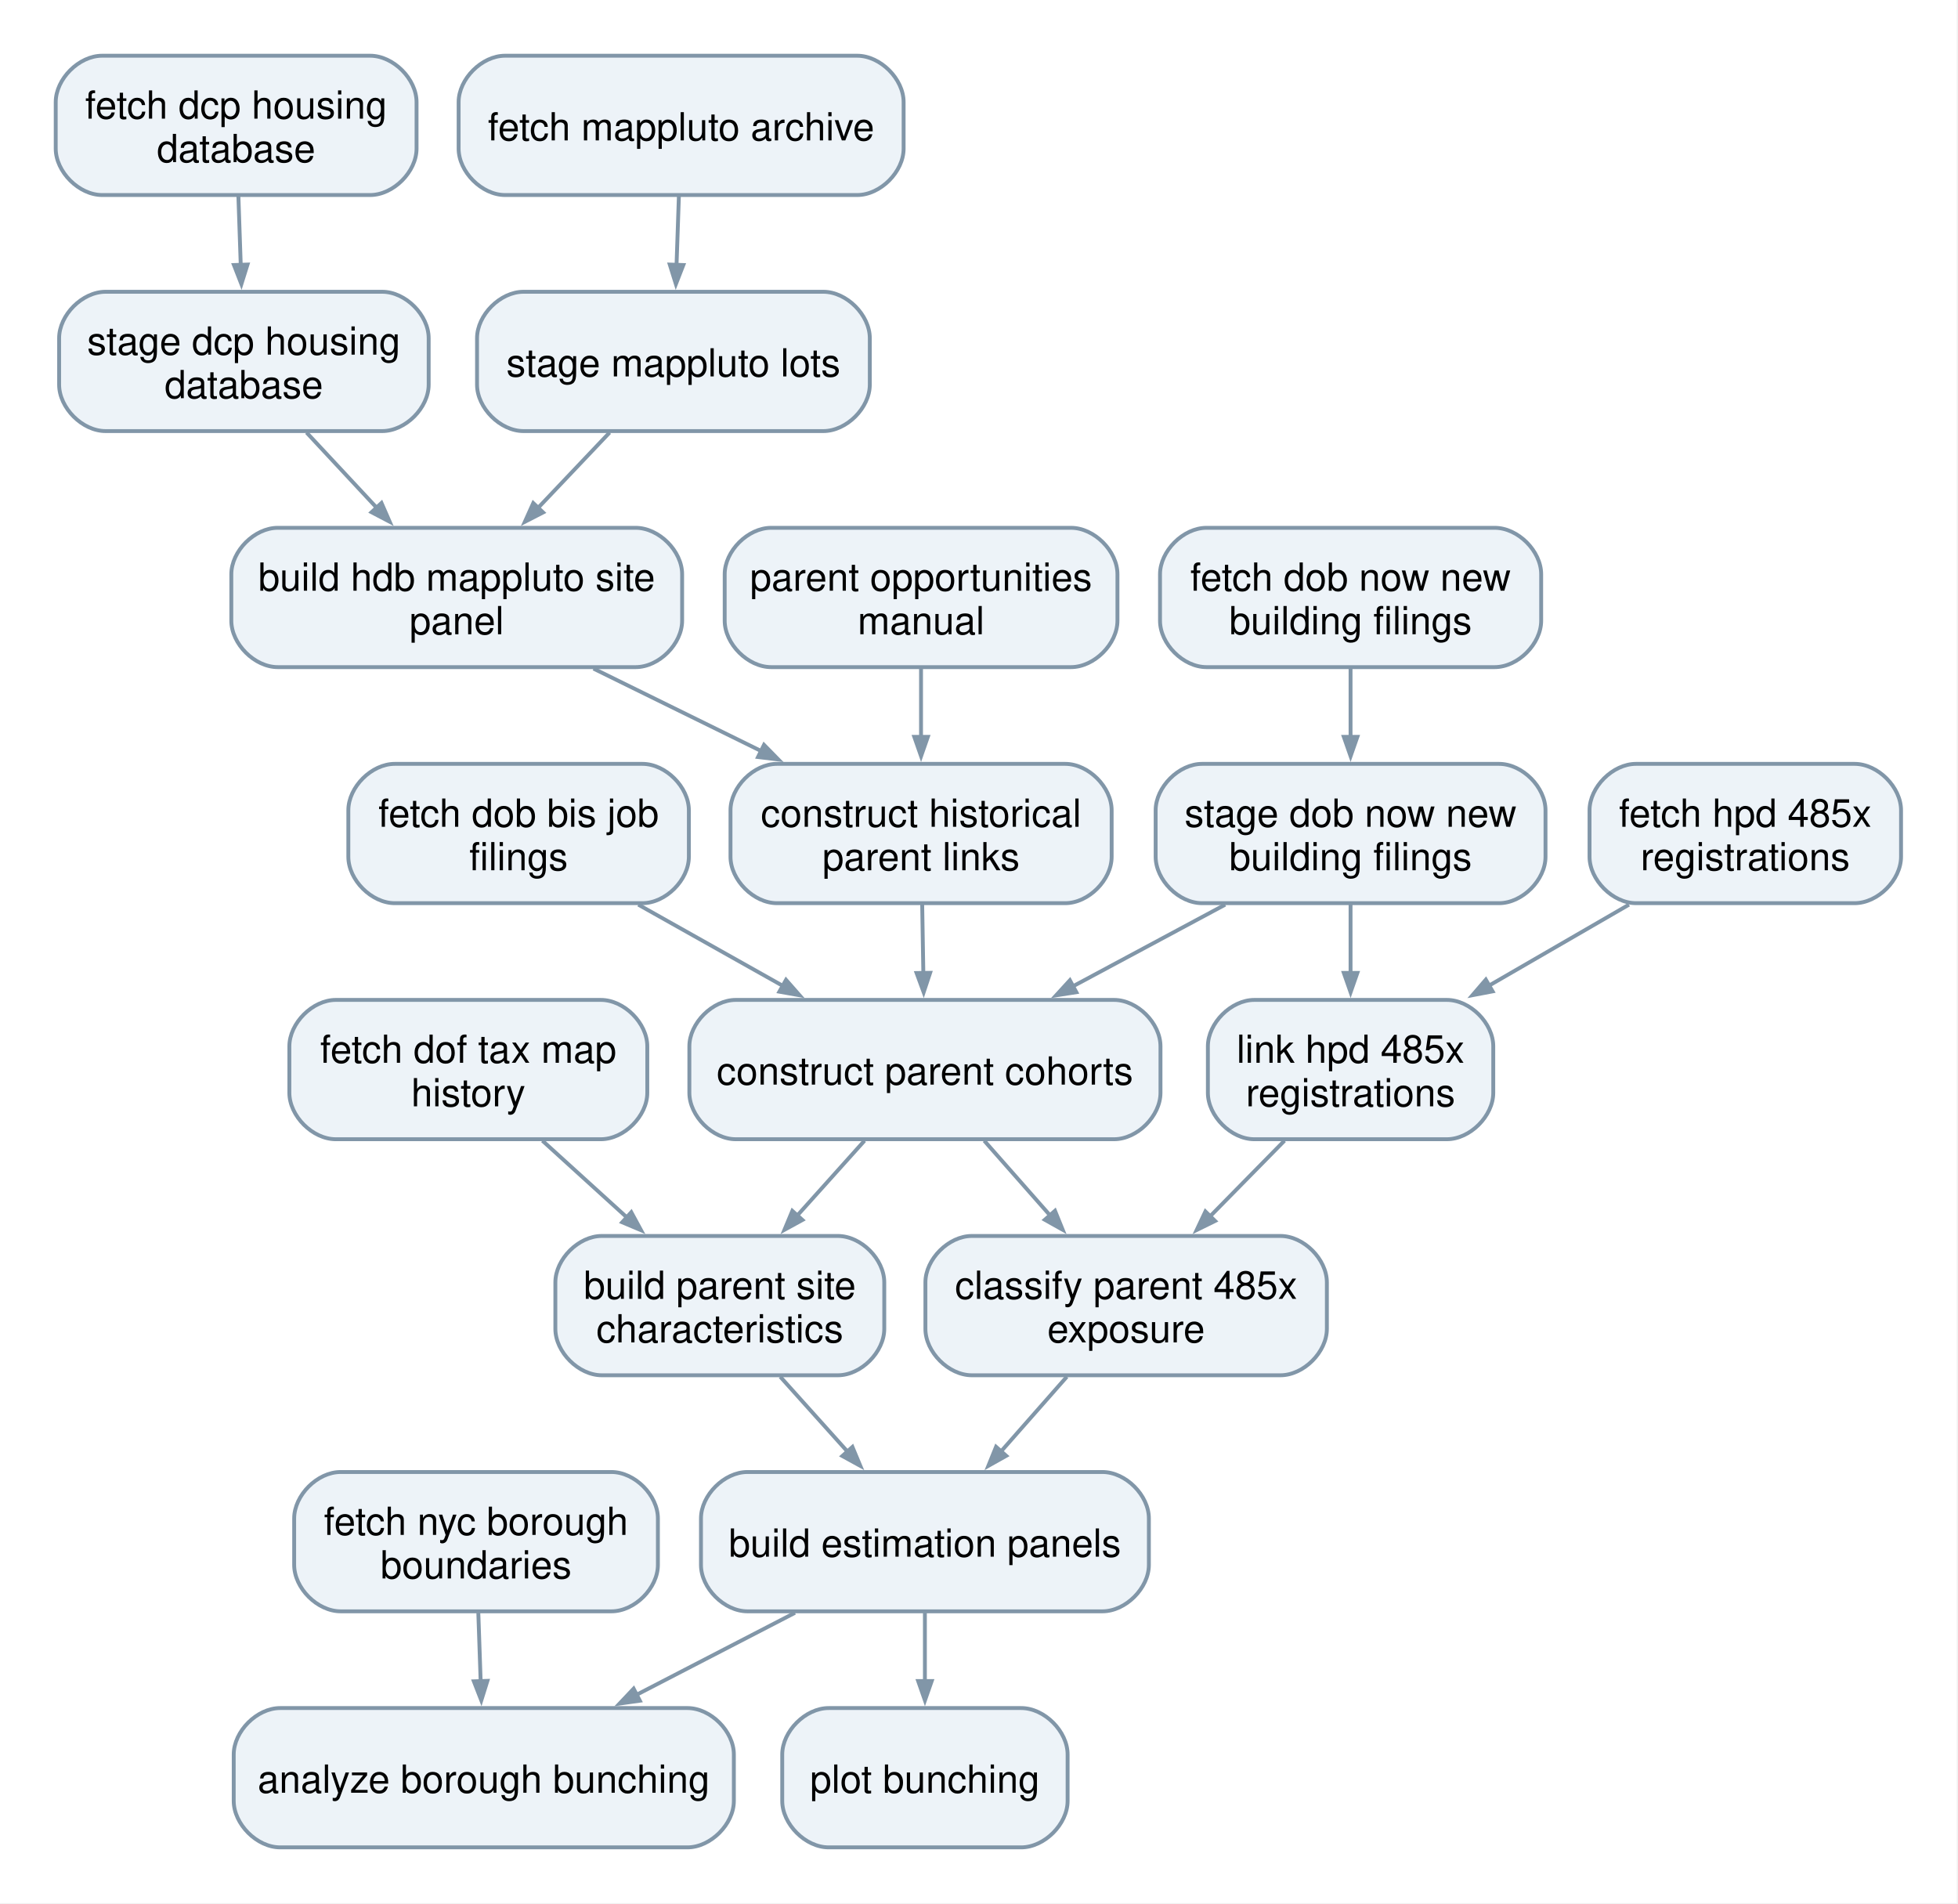
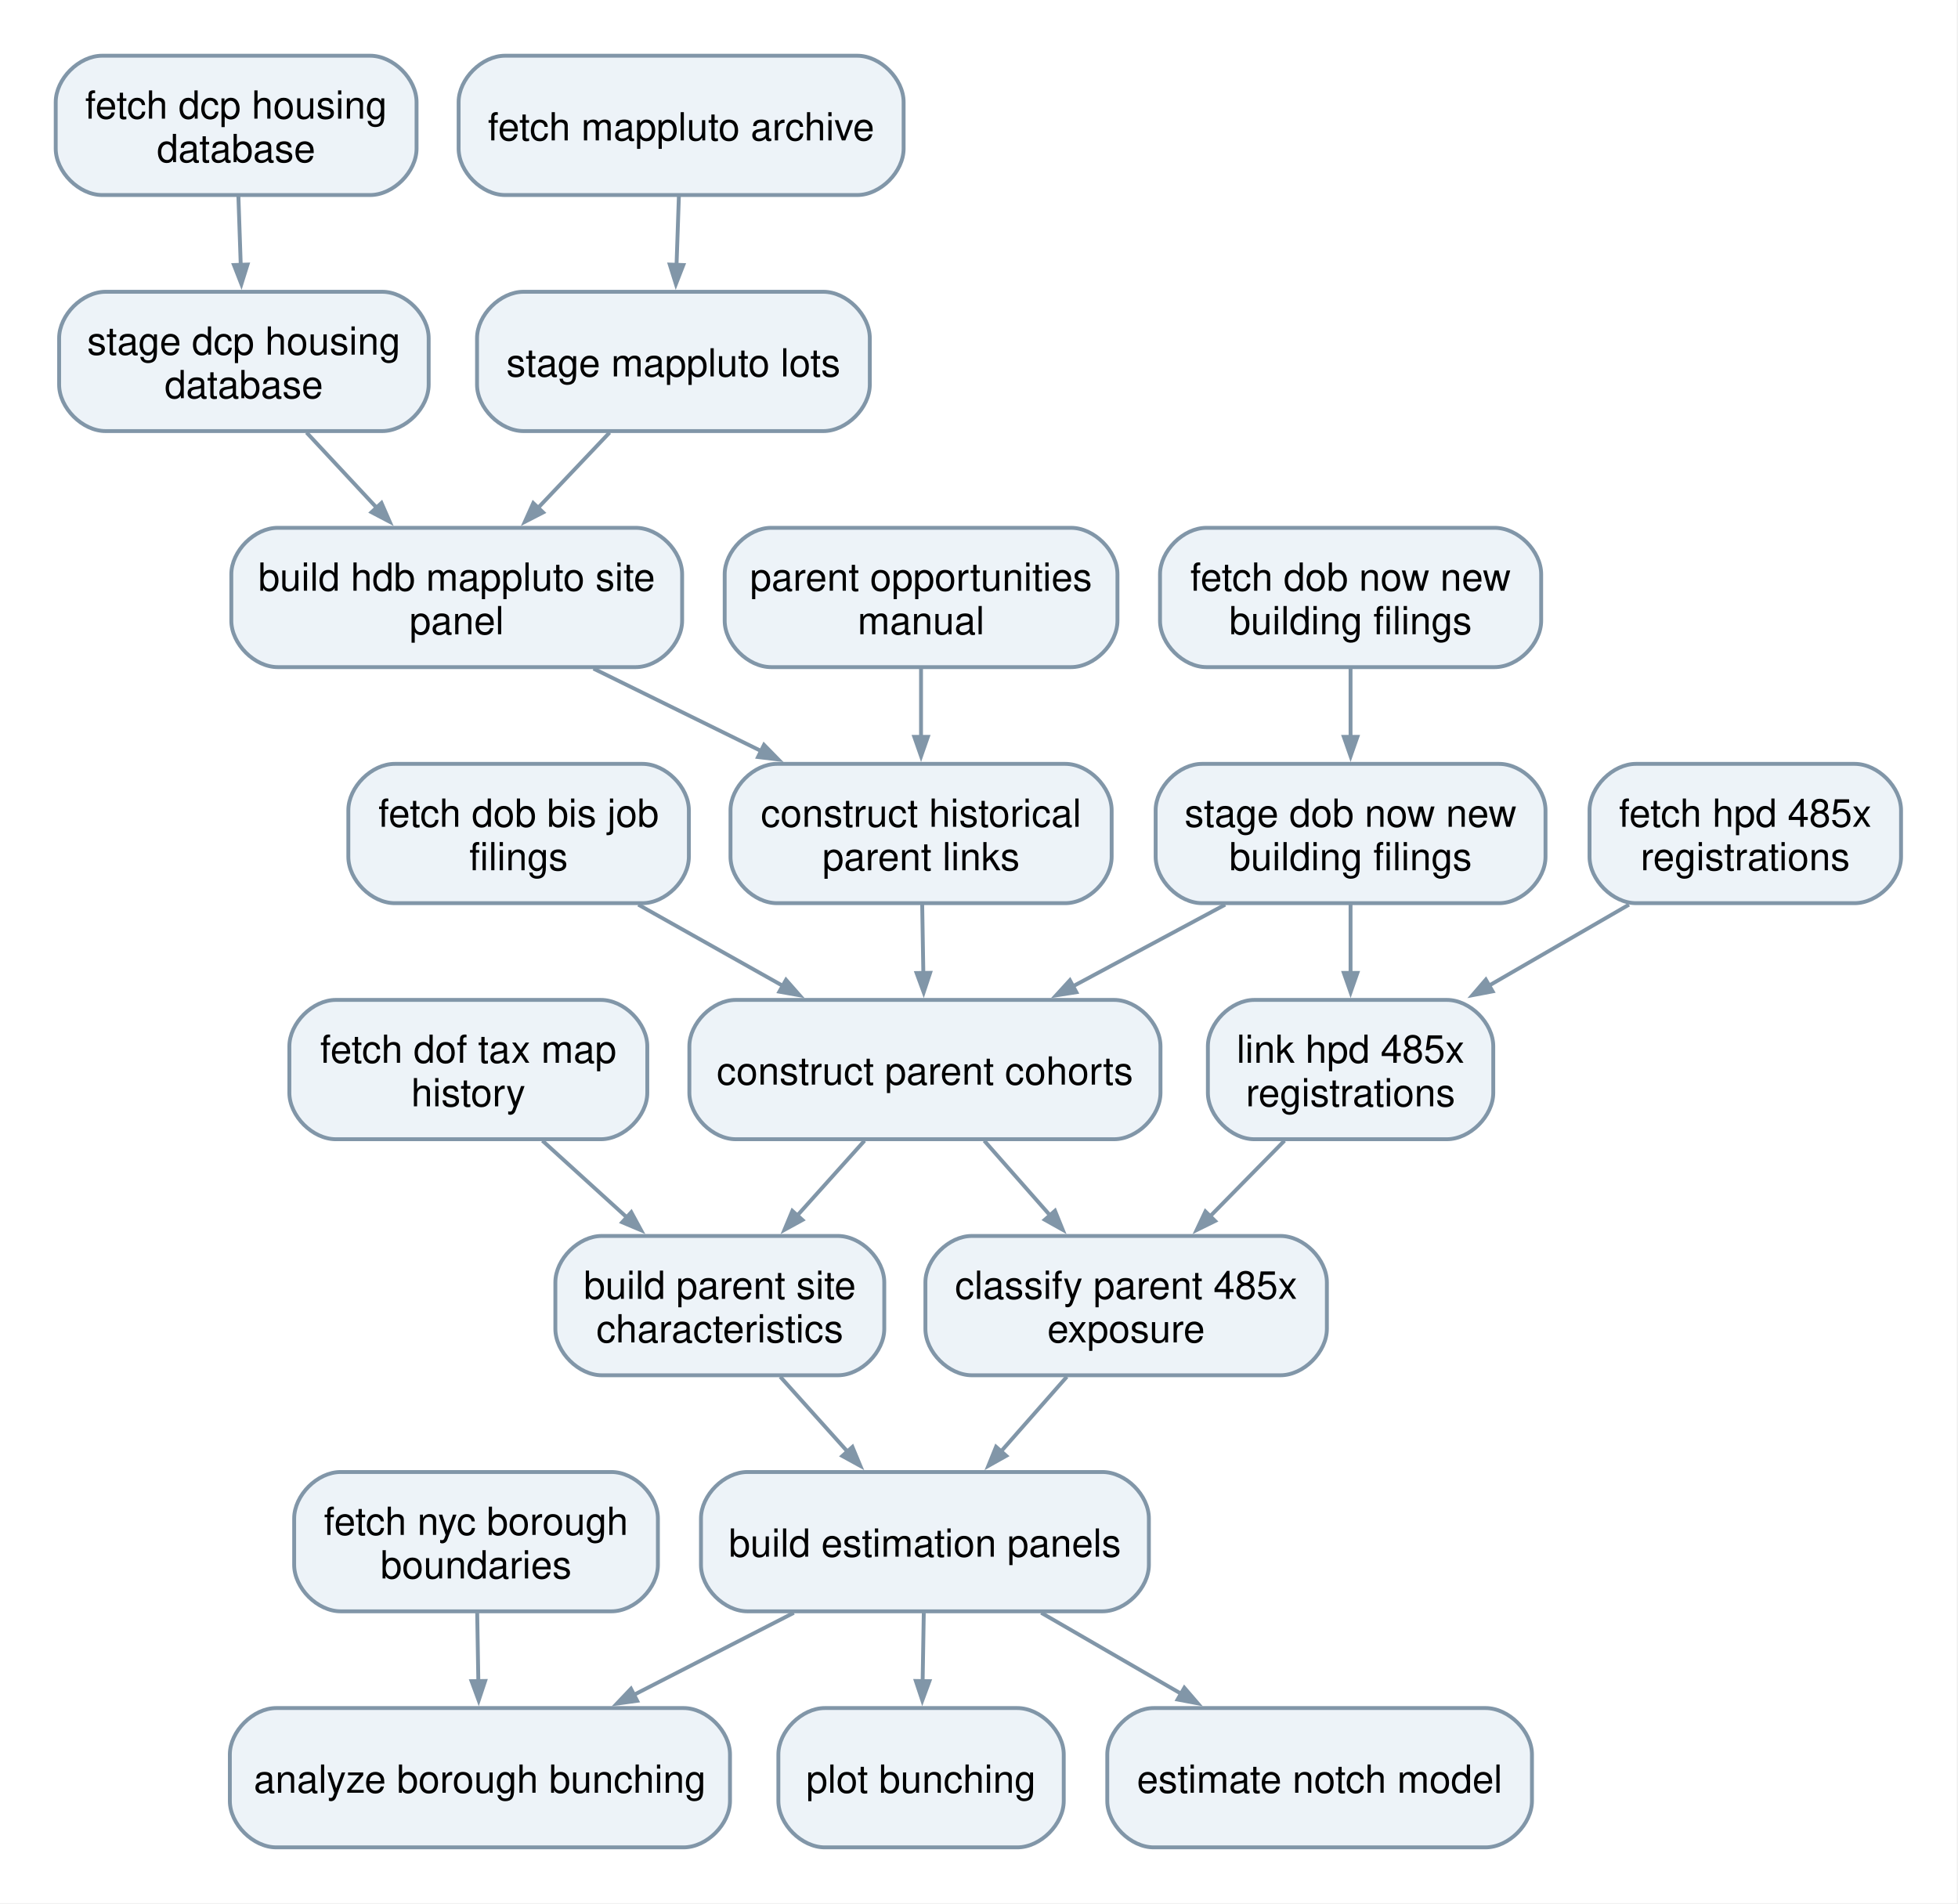
<svg xmlns="http://www.w3.org/2000/svg" width="506pt" height="492pt" viewBox="0.00 0.00 506.00 492.00">
  <g id="graph0" class="graph" transform="scale(1 1) rotate(0) translate(14.4 477.4)">
    <polygon fill="white" stroke="none" points="-14.4,14.4 -14.4,-477.4 491.27,-477.4 491.27,14.4 -14.4,14.4" />
    <g id="node1" class="node">
-       <path fill="#edf3f8" stroke="#8196a8" d="M163.25,-36C163.25,-36 58,-36 58,-36 52,-36 46,-30 46,-24 46,-24 46,-12 46,-12 46,-6 52,0 58,0 58,0 163.25,0 163.25,0 169.25,0 175.25,-6 175.25,-12 175.25,-12 175.25,-24 175.25,-24 175.25,-30 169.25,-36 163.25,-36" />
-       <text xml:space="preserve" text-anchor="middle" x="110.62" y="-14.12" font-family="Helvetica,sans-Serif" font-size="10.00">analyze borough bunching</text>
+       <path fill="#edf3f8" stroke="#8196a8" d="M162.25,-36C162.25,-36 57,-36 57,-36 51,-36 45,-30 45,-24 45,-24 45,-12 45,-12 45,-6 51,0 57,0 57,0 162.25,0 162.25,0 168.25,0 174.25,-6 174.25,-12 174.25,-12 174.25,-24 174.25,-24 174.25,-30 168.25,-36 162.25,-36" />
+       <text xml:space="preserve" text-anchor="middle" x="109.62" y="-14.12" font-family="Helvetica,sans-Serif" font-size="10.00">analyze borough bunching</text>
    </g>
    <g id="node2" class="node">
      <path fill="#edf3f8" stroke="#8196a8" d="M270.5,-97C270.5,-97 178.75,-97 178.75,-97 172.75,-97 166.75,-91 166.75,-85 166.75,-85 166.75,-73 166.75,-73 166.75,-67 172.75,-61 178.75,-61 178.75,-61 270.5,-61 270.5,-61 276.5,-61 282.5,-67 282.5,-73 282.5,-73 282.5,-85 282.5,-85 282.5,-91 276.5,-97 270.5,-97" />
      <text xml:space="preserve" text-anchor="middle" x="224.62" y="-75.12" font-family="Helvetica,sans-Serif" font-size="10.00">build estimation panels</text>
    </g>
    <g id="edge1" class="edge">
-       <path fill="none" stroke="#8196a8" d="M191.04,-60.62C178.16,-53.95 163.36,-46.29 150,-39.38" />
-       <polygon fill="#8196a8" stroke="#8196a8" points="150.96,-37.9 145.71,-37.16 149.35,-41.01 150.96,-37.9" />
+       <path fill="none" stroke="#8196a8" d="M190.74,-60.62C177.76,-53.95 162.83,-46.29 149.34,-39.38" />
+       <polygon fill="#8196a8" stroke="#8196a8" points="150.26,-37.88 145.01,-37.15 148.66,-40.99 150.26,-37.88" />
    </g>
    <g id="node3" class="node">
-       <path fill="#edf3f8" stroke="#8196a8" d="M249.5,-36C249.5,-36 199.75,-36 199.75,-36 193.75,-36 187.75,-30 187.75,-24 187.75,-24 187.75,-12 187.75,-12 187.75,-6 193.75,0 199.75,0 199.75,0 249.5,0 249.5,0 255.5,0 261.5,-6 261.5,-12 261.5,-12 261.5,-24 261.5,-24 261.5,-30 255.5,-36 249.5,-36" />
-       <text xml:space="preserve" text-anchor="middle" x="224.62" y="-14.12" font-family="Helvetica,sans-Serif" font-size="10.00">plot bunching</text>
+       <path fill="#edf3f8" stroke="#8196a8" d="M369.5,-36C369.5,-36 283.75,-36 283.75,-36 277.75,-36 271.75,-30 271.75,-24 271.75,-24 271.75,-12 271.75,-12 271.75,-6 277.75,0 283.75,0 283.75,0 369.5,0 369.5,0 375.5,0 381.5,-6 381.5,-12 381.5,-12 381.5,-24 381.5,-24 381.5,-30 375.5,-36 369.5,-36" />
+       <text xml:space="preserve" text-anchor="middle" x="326.62" y="-14.12" font-family="Helvetica,sans-Serif" font-size="10.00">estimate notch model</text>
    </g>
    <g id="edge2" class="edge">
-       <path fill="none" stroke="#8196a8" d="M224.62,-60.62C224.62,-55.03 224.62,-48.73 224.62,-42.76" />
-       <polygon fill="#8196a8" stroke="#8196a8" points="226.38,-42.98 224.63,-37.98 222.88,-42.98 226.38,-42.98" />
+       <path fill="none" stroke="#8196a8" d="M254.68,-60.62C266.09,-54.01 279.2,-46.43 291.08,-39.56" />
+       <polygon fill="#8196a8" stroke="#8196a8" points="291.67,-41.24 295.13,-37.22 289.92,-38.21 291.67,-41.24" />
    </g>
    <g id="node4" class="node">
+       <path fill="#edf3f8" stroke="#8196a8" d="M248.5,-36C248.5,-36 198.75,-36 198.75,-36 192.75,-36 186.75,-30 186.75,-24 186.75,-24 186.75,-12 186.75,-12 186.75,-6 192.75,0 198.75,0 198.75,0 248.5,0 248.5,0 254.5,0 260.5,-6 260.5,-12 260.5,-12 260.5,-24 260.5,-24 260.5,-30 254.5,-36 248.5,-36" />
+       <text xml:space="preserve" text-anchor="middle" x="223.62" y="-14.12" font-family="Helvetica,sans-Serif" font-size="10.00">plot bunching</text>
+     </g>
+     <g id="edge3" class="edge">
+       <path fill="none" stroke="#8196a8" d="M224.33,-60.62C224.24,-55.03 224.13,-48.73 224.03,-42.76" />
+       <polygon fill="#8196a8" stroke="#8196a8" points="225.78,-42.95 223.95,-37.98 222.28,-43 225.78,-42.95" />
+     </g>
+     <g id="node5" class="node">
      <path fill="#edf3f8" stroke="#8196a8" d="M149.88,-341C149.88,-341 57.38,-341 57.38,-341 51.38,-341 45.38,-335 45.38,-329 45.38,-329 45.38,-317 45.38,-317 45.38,-311 51.38,-305 57.38,-305 57.38,-305 149.88,-305 149.88,-305 155.88,-305 161.88,-311 161.88,-317 161.88,-317 161.88,-329 161.88,-329 161.88,-335 155.88,-341 149.88,-341" />
      <text xml:space="preserve" text-anchor="middle" x="103.62" y="-324.75" font-family="Helvetica,sans-Serif" font-size="10.00">build hdb mappluto site</text>
      <text xml:space="preserve" text-anchor="middle" x="103.62" y="-313.5" font-family="Helvetica,sans-Serif" font-size="10.00">panel</text>
    </g>
-     <g id="node5" class="node">
+     <g id="node6" class="node">
      <path fill="#edf3f8" stroke="#8196a8" d="M260.88,-280C260.88,-280 186.38,-280 186.38,-280 180.38,-280 174.38,-274 174.38,-268 174.38,-268 174.38,-256 174.38,-256 174.38,-250 180.38,-244 186.38,-244 186.38,-244 260.88,-244 260.88,-244 266.88,-244 272.88,-250 272.88,-256 272.88,-256 272.88,-268 272.88,-268 272.88,-274 266.88,-280 260.88,-280" />
      <text xml:space="preserve" text-anchor="middle" x="223.62" y="-263.75" font-family="Helvetica,sans-Serif" font-size="10.00">construct historical</text>
      <text xml:space="preserve" text-anchor="middle" x="223.62" y="-252.5" font-family="Helvetica,sans-Serif" font-size="10.00">parent links</text>
    </g>
-     <g id="edge3" class="edge">
+     <g id="edge4" class="edge">
      <path fill="none" stroke="#8196a8" d="M138.98,-304.62C152.65,-297.9 168.39,-290.16 182.56,-283.19" />
      <polygon fill="#8196a8" stroke="#8196a8" points="183.04,-284.91 186.75,-281.13 181.49,-281.77 183.04,-284.91" />
    </g>
-     <g id="node8" class="node">
+     <g id="node9" class="node">
      <path fill="#edf3f8" stroke="#8196a8" d="M273.5,-219C273.5,-219 175.75,-219 175.75,-219 169.75,-219 163.75,-213 163.75,-207 163.75,-207 163.75,-195 163.75,-195 163.75,-189 169.75,-183 175.75,-183 175.75,-183 273.5,-183 273.5,-183 279.5,-183 285.5,-189 285.5,-195 285.5,-195 285.5,-207 285.5,-207 285.5,-213 279.5,-219 273.5,-219" />
      <text xml:space="preserve" text-anchor="middle" x="224.62" y="-197.12" font-family="Helvetica,sans-Serif" font-size="10.00">construct parent cohorts</text>
    </g>
-     <g id="edge6" class="edge">
+     <g id="edge7" class="edge">
      <path fill="none" stroke="#8196a8" d="M223.92,-243.62C224.01,-238.03 224.12,-231.73 224.22,-225.76" />
      <polygon fill="#8196a8" stroke="#8196a8" points="225.97,-226 224.3,-220.98 222.47,-225.95 225.97,-226" />
    </g>
-     <g id="node6" class="node">
+     <g id="node7" class="node">
      <path fill="#edf3f8" stroke="#8196a8" d="M202.12,-158C202.12,-158 141.12,-158 141.12,-158 135.12,-158 129.12,-152 129.12,-146 129.12,-146 129.12,-134 129.12,-134 129.12,-128 135.12,-122 141.12,-122 141.12,-122 202.12,-122 202.12,-122 208.12,-122 214.12,-128 214.12,-134 214.12,-134 214.12,-146 214.12,-146 214.12,-152 208.12,-158 202.12,-158" />
      <text xml:space="preserve" text-anchor="middle" x="171.62" y="-141.75" font-family="Helvetica,sans-Serif" font-size="10.00">build parent site</text>
      <text xml:space="preserve" text-anchor="middle" x="171.62" y="-130.5" font-family="Helvetica,sans-Serif" font-size="10.00">characteristics</text>
    </g>
-     <g id="edge4" class="edge">
+     <g id="edge5" class="edge">
      <path fill="none" stroke="#8196a8" d="M187.24,-121.62C192.69,-115.55 198.88,-108.65 204.64,-102.25" />
      <polygon fill="#8196a8" stroke="#8196a8" points="205.89,-103.48 207.93,-98.59 203.28,-101.14 205.89,-103.48" />
    </g>
-     <g id="node7" class="node">
+     <g id="node8" class="node">
      <path fill="#edf3f8" stroke="#8196a8" d="M316.5,-158C316.5,-158 236.75,-158 236.75,-158 230.75,-158 224.75,-152 224.75,-146 224.75,-146 224.75,-134 224.75,-134 224.75,-128 230.75,-122 236.75,-122 236.75,-122 316.5,-122 316.5,-122 322.5,-122 328.5,-128 328.5,-134 328.5,-134 328.5,-146 328.5,-146 328.5,-152 322.5,-158 316.5,-158" />
      <text xml:space="preserve" text-anchor="middle" x="276.62" y="-141.75" font-family="Helvetica,sans-Serif" font-size="10.00">classify parent 485x</text>
      <text xml:space="preserve" text-anchor="middle" x="276.62" y="-130.5" font-family="Helvetica,sans-Serif" font-size="10.00">exposure</text>
    </g>
-     <g id="edge5" class="edge">
+     <g id="edge6" class="edge">
      <path fill="none" stroke="#8196a8" d="M261.3,-121.62C255.96,-115.55 249.88,-108.65 244.23,-102.25" />
      <polygon fill="#8196a8" stroke="#8196a8" points="245.64,-101.19 241.02,-98.6 243.01,-103.51 245.64,-101.19" />
    </g>
-     <g id="edge7" class="edge">
+     <g id="edge8" class="edge">
      <path fill="none" stroke="#8196a8" d="M209.01,-182.62C203.56,-176.55 197.37,-169.65 191.61,-163.25" />
      <polygon fill="#8196a8" stroke="#8196a8" points="192.97,-162.14 188.32,-159.59 190.36,-164.48 192.97,-162.14" />
    </g>
-     <g id="edge8" class="edge">
+     <g id="edge9" class="edge">
      <path fill="none" stroke="#8196a8" d="M239.95,-182.62C245.29,-176.55 251.37,-169.65 257.02,-163.25" />
      <polygon fill="#8196a8" stroke="#8196a8" points="258.24,-164.51 260.23,-159.6 255.61,-162.19 258.24,-164.51" />
    </g>
-     <g id="node9" class="node">
+     <g id="node10" class="node">
      <path fill="#edf3f8" stroke="#8196a8" d="M81.25,-463C81.25,-463 12,-463 12,-463 6,-463 0,-457 0,-451 0,-451 0,-439 0,-439 0,-433 6,-427 12,-427 12,-427 81.25,-427 81.25,-427 87.25,-427 93.25,-433 93.25,-439 93.25,-439 93.25,-451 93.25,-451 93.25,-457 87.25,-463 81.25,-463" />
      <text xml:space="preserve" text-anchor="middle" x="46.62" y="-446.75" font-family="Helvetica,sans-Serif" font-size="10.00">fetch dcp housing</text>
      <text xml:space="preserve" text-anchor="middle" x="46.62" y="-435.5" font-family="Helvetica,sans-Serif" font-size="10.00">database</text>
    </g>
-     <g id="node10" class="node">
+     <g id="node11" class="node">
      <path fill="#edf3f8" stroke="#8196a8" d="M84.38,-402C84.38,-402 12.88,-402 12.88,-402 6.87,-402 0.88,-396 0.88,-390 0.88,-390 0.88,-378 0.88,-378 0.88,-372 6.88,-366 12.88,-366 12.88,-366 84.38,-366 84.38,-366 90.38,-366 96.38,-372 96.38,-378 96.38,-378 96.38,-390 96.38,-390 96.38,-396 90.38,-402 84.38,-402" />
      <text xml:space="preserve" text-anchor="middle" x="48.62" y="-385.75" font-family="Helvetica,sans-Serif" font-size="10.00">stage dcp housing</text>
      <text xml:space="preserve" text-anchor="middle" x="48.62" y="-374.5" font-family="Helvetica,sans-Serif" font-size="10.00">database</text>
    </g>
-     <g id="edge9" class="edge">
+     <g id="edge10" class="edge">
      <path fill="none" stroke="#8196a8" d="M47.21,-426.62C47.4,-421.03 47.62,-414.73 47.82,-408.76" />
      <polygon fill="#8196a8" stroke="#8196a8" points="49.56,-409.03 47.98,-403.98 46.06,-408.91 49.56,-409.03" />
    </g>
-     <g id="edge18" class="edge">
+     <g id="edge19" class="edge">
      <path fill="none" stroke="#8196a8" d="M64.83,-365.62C70.6,-359.43 77.17,-352.38 83.24,-345.87" />
      <polygon fill="#8196a8" stroke="#8196a8" points="84.19,-347.42 86.31,-342.57 81.62,-345.03 84.19,-347.42" />
    </g>
-     <g id="node11" class="node">
+     <g id="node12" class="node">
      <path fill="#edf3f8" stroke="#8196a8" d="M151.62,-280C151.62,-280 87.62,-280 87.62,-280 81.62,-280 75.62,-274 75.62,-268 75.62,-268 75.62,-256 75.62,-256 75.62,-250 81.62,-244 87.62,-244 87.62,-244 151.62,-244 151.62,-244 157.62,-244 163.62,-250 163.62,-256 163.62,-256 163.62,-268 163.62,-268 163.62,-274 157.62,-280 151.62,-280" />
      <text xml:space="preserve" text-anchor="middle" x="119.62" y="-263.75" font-family="Helvetica,sans-Serif" font-size="10.00">fetch dob bis job</text>
      <text xml:space="preserve" text-anchor="middle" x="119.62" y="-252.5" font-family="Helvetica,sans-Serif" font-size="10.00">filings</text>
    </g>
-     <g id="edge10" class="edge">
+     <g id="edge11" class="edge">
      <path fill="none" stroke="#8196a8" d="M150.56,-243.62C162.31,-237.01 175.81,-229.43 188.03,-222.56" />
      <polygon fill="#8196a8" stroke="#8196a8" points="188.73,-224.18 192.23,-220.2 187.01,-221.13 188.73,-224.18" />
    </g>
-     <g id="node12" class="node">
+     <g id="node13" class="node">
      <path fill="#edf3f8" stroke="#8196a8" d="M371.88,-341C371.88,-341 297.38,-341 297.38,-341 291.38,-341 285.38,-335 285.38,-329 285.38,-329 285.38,-317 285.38,-317 285.38,-311 291.38,-305 297.38,-305 297.38,-305 371.88,-305 371.88,-305 377.88,-305 383.88,-311 383.88,-317 383.88,-317 383.88,-329 383.88,-329 383.88,-335 377.88,-341 371.88,-341" />
      <text xml:space="preserve" text-anchor="middle" x="334.62" y="-324.75" font-family="Helvetica,sans-Serif" font-size="10.00">fetch dob now new</text>
      <text xml:space="preserve" text-anchor="middle" x="334.62" y="-313.5" font-family="Helvetica,sans-Serif" font-size="10.00">building filings</text>
    </g>
-     <g id="node13" class="node">
+     <g id="node14" class="node">
      <path fill="#edf3f8" stroke="#8196a8" d="M373,-280C373,-280 296.25,-280 296.25,-280 290.25,-280 284.25,-274 284.25,-268 284.25,-268 284.25,-256 284.25,-256 284.25,-250 290.25,-244 296.25,-244 296.25,-244 373,-244 373,-244 379,-244 385,-250 385,-256 385,-256 385,-268 385,-268 385,-274 379,-280 373,-280" />
      <text xml:space="preserve" text-anchor="middle" x="334.62" y="-263.75" font-family="Helvetica,sans-Serif" font-size="10.00">stage dob now new</text>
      <text xml:space="preserve" text-anchor="middle" x="334.62" y="-252.5" font-family="Helvetica,sans-Serif" font-size="10.00">building filings</text>
    </g>
-     <g id="edge11" class="edge">
+     <g id="edge12" class="edge">
      <path fill="none" stroke="#8196a8" d="M334.62,-304.62C334.62,-299.03 334.62,-292.73 334.62,-286.76" />
      <polygon fill="#8196a8" stroke="#8196a8" points="336.38,-286.98 334.63,-281.98 332.88,-286.98 336.38,-286.98" />
    </g>
-     <g id="edge19" class="edge">
+     <g id="edge20" class="edge">
      <path fill="none" stroke="#8196a8" d="M302.22,-243.62C289.8,-236.95 275.51,-229.29 262.62,-222.38" />
      <polygon fill="#8196a8" stroke="#8196a8" points="263.75,-221 258.52,-220.18 262.09,-224.08 263.75,-221" />
    </g>
-     <g id="node16" class="node">
+     <g id="node17" class="node">
      <path fill="#edf3f8" stroke="#8196a8" d="M359.5,-219C359.5,-219 309.75,-219 309.75,-219 303.75,-219 297.75,-213 297.75,-207 297.75,-207 297.75,-195 297.75,-195 297.75,-189 303.75,-183 309.75,-183 309.75,-183 359.5,-183 359.5,-183 365.5,-183 371.5,-189 371.5,-195 371.5,-195 371.5,-207 371.5,-207 371.5,-213 365.5,-219 359.5,-219" />
      <text xml:space="preserve" text-anchor="middle" x="334.62" y="-202.75" font-family="Helvetica,sans-Serif" font-size="10.00">link hpd 485x</text>
      <text xml:space="preserve" text-anchor="middle" x="334.62" y="-191.5" font-family="Helvetica,sans-Serif" font-size="10.00">registrations</text>
    </g>
-     <g id="edge20" class="edge">
+     <g id="edge21" class="edge">
      <path fill="none" stroke="#8196a8" d="M334.62,-243.62C334.62,-238.03 334.62,-231.73 334.62,-225.76" />
      <polygon fill="#8196a8" stroke="#8196a8" points="336.38,-225.98 334.63,-220.98 332.88,-225.98 336.38,-225.98" />
    </g>
-     <g id="node14" class="node">
+     <g id="node15" class="node">
      <path fill="#edf3f8" stroke="#8196a8" d="M140.88,-219C140.88,-219 72.38,-219 72.38,-219 66.38,-219 60.38,-213 60.38,-207 60.38,-207 60.38,-195 60.38,-195 60.38,-189 66.38,-183 72.38,-183 72.38,-183 140.88,-183 140.88,-183 146.88,-183 152.88,-189 152.88,-195 152.88,-195 152.88,-207 152.88,-207 152.88,-213 146.88,-219 140.88,-219" />
      <text xml:space="preserve" text-anchor="middle" x="106.62" y="-202.75" font-family="Helvetica,sans-Serif" font-size="10.00">fetch dof tax map</text>
      <text xml:space="preserve" text-anchor="middle" x="106.62" y="-191.5" font-family="Helvetica,sans-Serif" font-size="10.00">history</text>
    </g>
-     <g id="edge12" class="edge">
+     <g id="edge13" class="edge">
      <path fill="none" stroke="#8196a8" d="M125.78,-182.62C132.72,-176.31 140.65,-169.11 147.94,-162.49" />
      <polygon fill="#8196a8" stroke="#8196a8" points="148.74,-164.14 151.27,-159.48 146.39,-161.54 148.74,-164.14" />
    </g>
-     <g id="node15" class="node">
+     <g id="node16" class="node">
      <path fill="#edf3f8" stroke="#8196a8" d="M464.88,-280C464.88,-280 408.38,-280 408.38,-280 402.38,-280 396.38,-274 396.38,-268 396.38,-268 396.38,-256 396.38,-256 396.38,-250 402.38,-244 408.38,-244 408.38,-244 464.88,-244 464.88,-244 470.88,-244 476.88,-250 476.88,-256 476.88,-256 476.88,-268 476.88,-268 476.88,-274 470.88,-280 464.88,-280" />
      <text xml:space="preserve" text-anchor="middle" x="436.62" y="-263.75" font-family="Helvetica,sans-Serif" font-size="10.00">fetch hpd 485x</text>
      <text xml:space="preserve" text-anchor="middle" x="436.62" y="-252.5" font-family="Helvetica,sans-Serif" font-size="10.00">registrations</text>
    </g>
-     <g id="edge13" class="edge">
+     <g id="edge14" class="edge">
      <path fill="none" stroke="#8196a8" d="M406.57,-243.62C395.16,-237.01 382.05,-229.43 370.17,-222.56" />
      <polygon fill="#8196a8" stroke="#8196a8" points="371.33,-221.21 366.12,-220.22 369.58,-224.24 371.33,-221.21" />
    </g>
-     <g id="edge16" class="edge">
+     <g id="edge17" class="edge">
      <path fill="none" stroke="#8196a8" d="M317.54,-182.62C311.46,-176.43 304.53,-169.38 298.12,-162.87" />
      <polygon fill="#8196a8" stroke="#8196a8" points="299.61,-161.88 294.85,-159.54 297.11,-164.33 299.61,-161.88" />
    </g>
-     <g id="node17" class="node">
+     <g id="node18" class="node">
      <path fill="#edf3f8" stroke="#8196a8" d="M207.12,-463C207.12,-463 116.12,-463 116.12,-463 110.12,-463 104.12,-457 104.12,-451 104.12,-451 104.12,-439 104.12,-439 104.12,-433 110.12,-427 116.12,-427 116.12,-427 207.12,-427 207.12,-427 213.12,-427 219.12,-433 219.12,-439 219.12,-439 219.12,-451 219.12,-451 219.12,-457 213.12,-463 207.12,-463" />
      <text xml:space="preserve" text-anchor="middle" x="161.62" y="-441.12" font-family="Helvetica,sans-Serif" font-size="10.00">fetch mappluto archive</text>
    </g>
-     <g id="node18" class="node">
+     <g id="node19" class="node">
      <path fill="#edf3f8" stroke="#8196a8" d="M198.38,-402C198.38,-402 120.88,-402 120.88,-402 114.88,-402 108.88,-396 108.88,-390 108.88,-390 108.88,-378 108.88,-378 108.88,-372 114.88,-366 120.88,-366 120.88,-366 198.38,-366 198.38,-366 204.38,-366 210.38,-372 210.38,-378 210.38,-378 210.38,-390 210.38,-390 210.38,-396 204.38,-402 198.38,-402" />
      <text xml:space="preserve" text-anchor="middle" x="159.62" y="-380.12" font-family="Helvetica,sans-Serif" font-size="10.00">stage mappluto lots</text>
    </g>
-     <g id="edge14" class="edge">
+     <g id="edge15" class="edge">
      <path fill="none" stroke="#8196a8" d="M161.04,-426.62C160.85,-421.03 160.63,-414.73 160.43,-408.76" />
      <polygon fill="#8196a8" stroke="#8196a8" points="162.19,-408.91 160.27,-403.98 158.69,-409.03 162.19,-408.91" />
    </g>
-     <g id="edge21" class="edge">
+     <g id="edge22" class="edge">
      <path fill="none" stroke="#8196a8" d="M143.13,-365.62C137.25,-359.43 130.57,-352.38 124.38,-345.87" />
      <polygon fill="#8196a8" stroke="#8196a8" points="125.95,-344.98 121.24,-342.56 123.41,-347.39 125.95,-344.98" />
    </g>
-     <g id="node19" class="node">
+     <g id="node20" class="node">
      <path fill="#edf3f8" stroke="#8196a8" d="M143.62,-97C143.62,-97 73.62,-97 73.62,-97 67.62,-97 61.62,-91 61.62,-85 61.62,-85 61.62,-73 61.62,-73 61.62,-67 67.62,-61 73.62,-61 73.62,-61 143.62,-61 143.62,-61 149.62,-61 155.62,-67 155.62,-73 155.62,-73 155.62,-85 155.62,-85 155.62,-91 149.62,-97 143.62,-97" />
      <text xml:space="preserve" text-anchor="middle" x="108.62" y="-80.75" font-family="Helvetica,sans-Serif" font-size="10.00">fetch nyc borough</text>
      <text xml:space="preserve" text-anchor="middle" x="108.62" y="-69.5" font-family="Helvetica,sans-Serif" font-size="10.00">boundaries</text>
    </g>
-     <g id="edge15" class="edge">
-       <path fill="none" stroke="#8196a8" d="M109.21,-60.62C109.4,-55.03 109.62,-48.73 109.82,-42.76" />
-       <polygon fill="#8196a8" stroke="#8196a8" points="111.56,-43.03 109.98,-37.98 108.06,-42.91 111.56,-43.03" />
+     <g id="edge16" class="edge">
+       <path fill="none" stroke="#8196a8" d="M108.92,-60.62C109.01,-55.03 109.12,-48.73 109.22,-42.76" />
+       <polygon fill="#8196a8" stroke="#8196a8" points="110.97,-43 109.3,-37.98 107.47,-42.95 110.97,-43" />
    </g>
-     <g id="node20" class="node">
+     <g id="node21" class="node">
      <path fill="#edf3f8" stroke="#8196a8" d="M262.38,-341C262.38,-341 184.88,-341 184.88,-341 178.88,-341 172.88,-335 172.88,-329 172.88,-329 172.88,-317 172.88,-317 172.88,-311 178.88,-305 184.88,-305 184.88,-305 262.38,-305 262.38,-305 268.38,-305 274.38,-311 274.38,-317 274.38,-317 274.38,-329 274.38,-329 274.38,-335 268.38,-341 262.38,-341" />
      <text xml:space="preserve" text-anchor="middle" x="223.62" y="-324.75" font-family="Helvetica,sans-Serif" font-size="10.00">parent opportunities</text>
      <text xml:space="preserve" text-anchor="middle" x="223.62" y="-313.5" font-family="Helvetica,sans-Serif" font-size="10.00">manual</text>
    </g>
-     <g id="edge17" class="edge">
+     <g id="edge18" class="edge">
      <path fill="none" stroke="#8196a8" d="M223.62,-304.62C223.62,-299.03 223.62,-292.73 223.62,-286.76" />
      <polygon fill="#8196a8" stroke="#8196a8" points="225.38,-286.98 223.63,-281.98 221.88,-286.98 225.38,-286.98" />
    </g>
  </g>
</svg>
